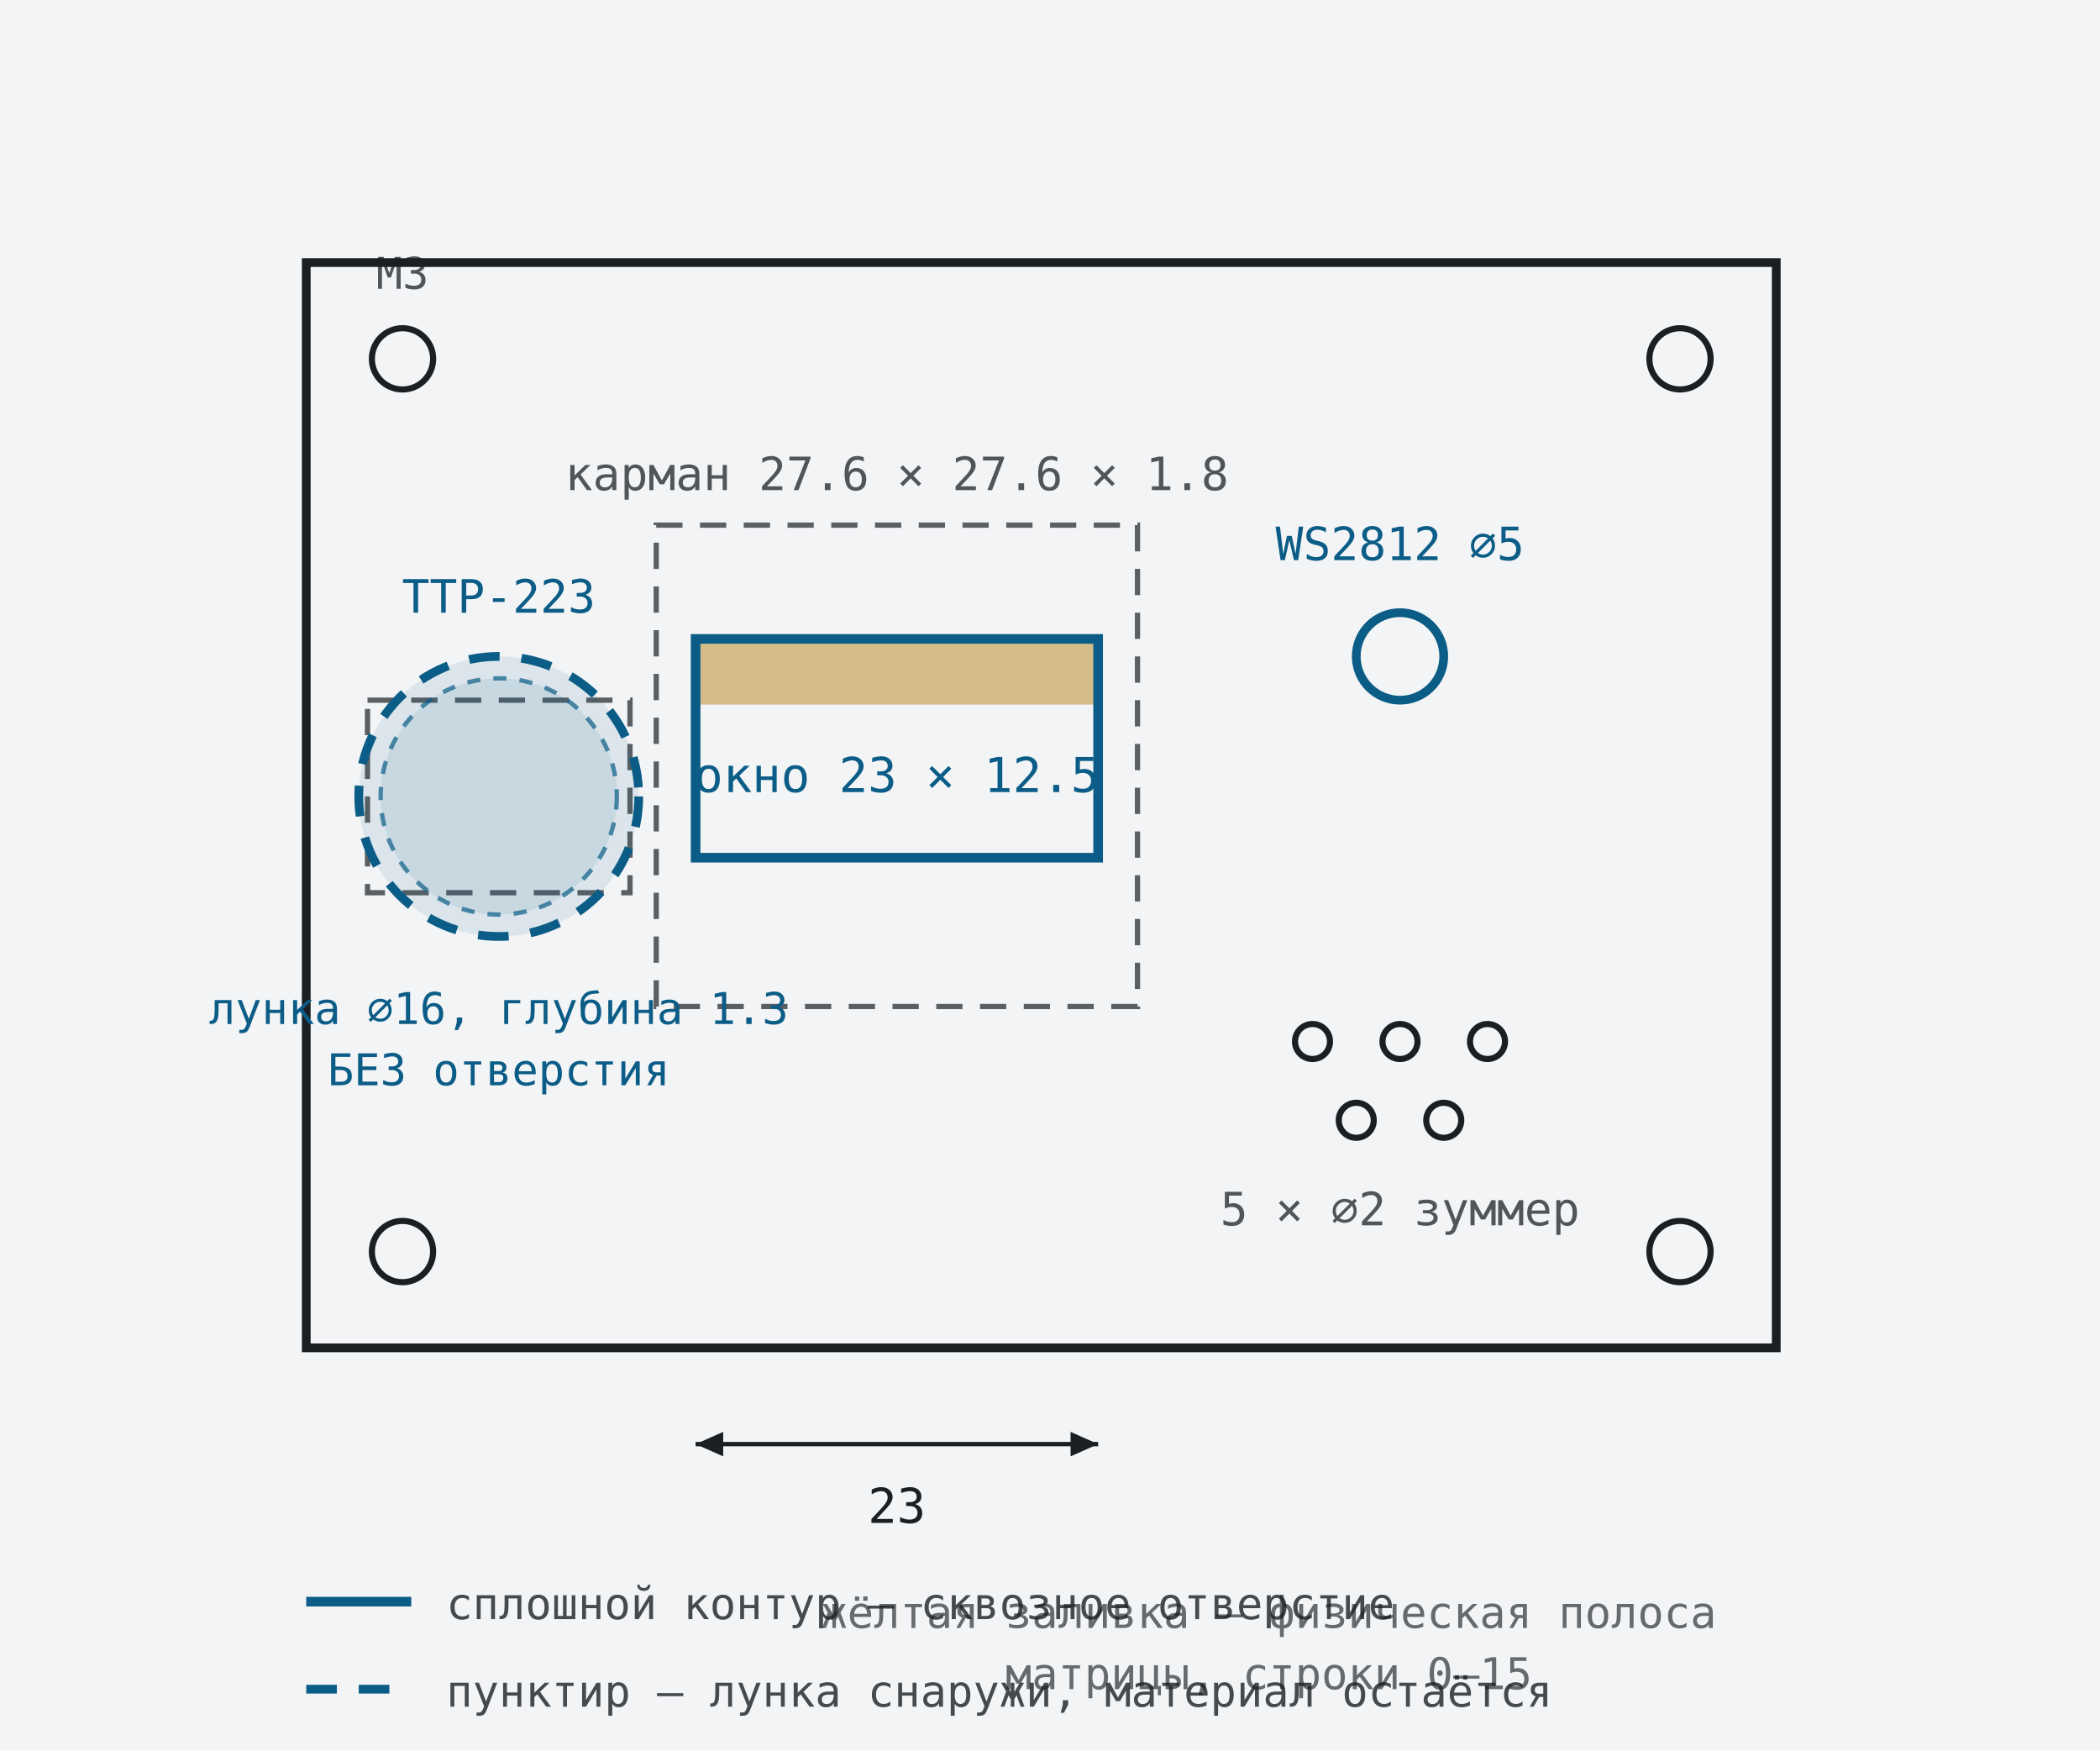
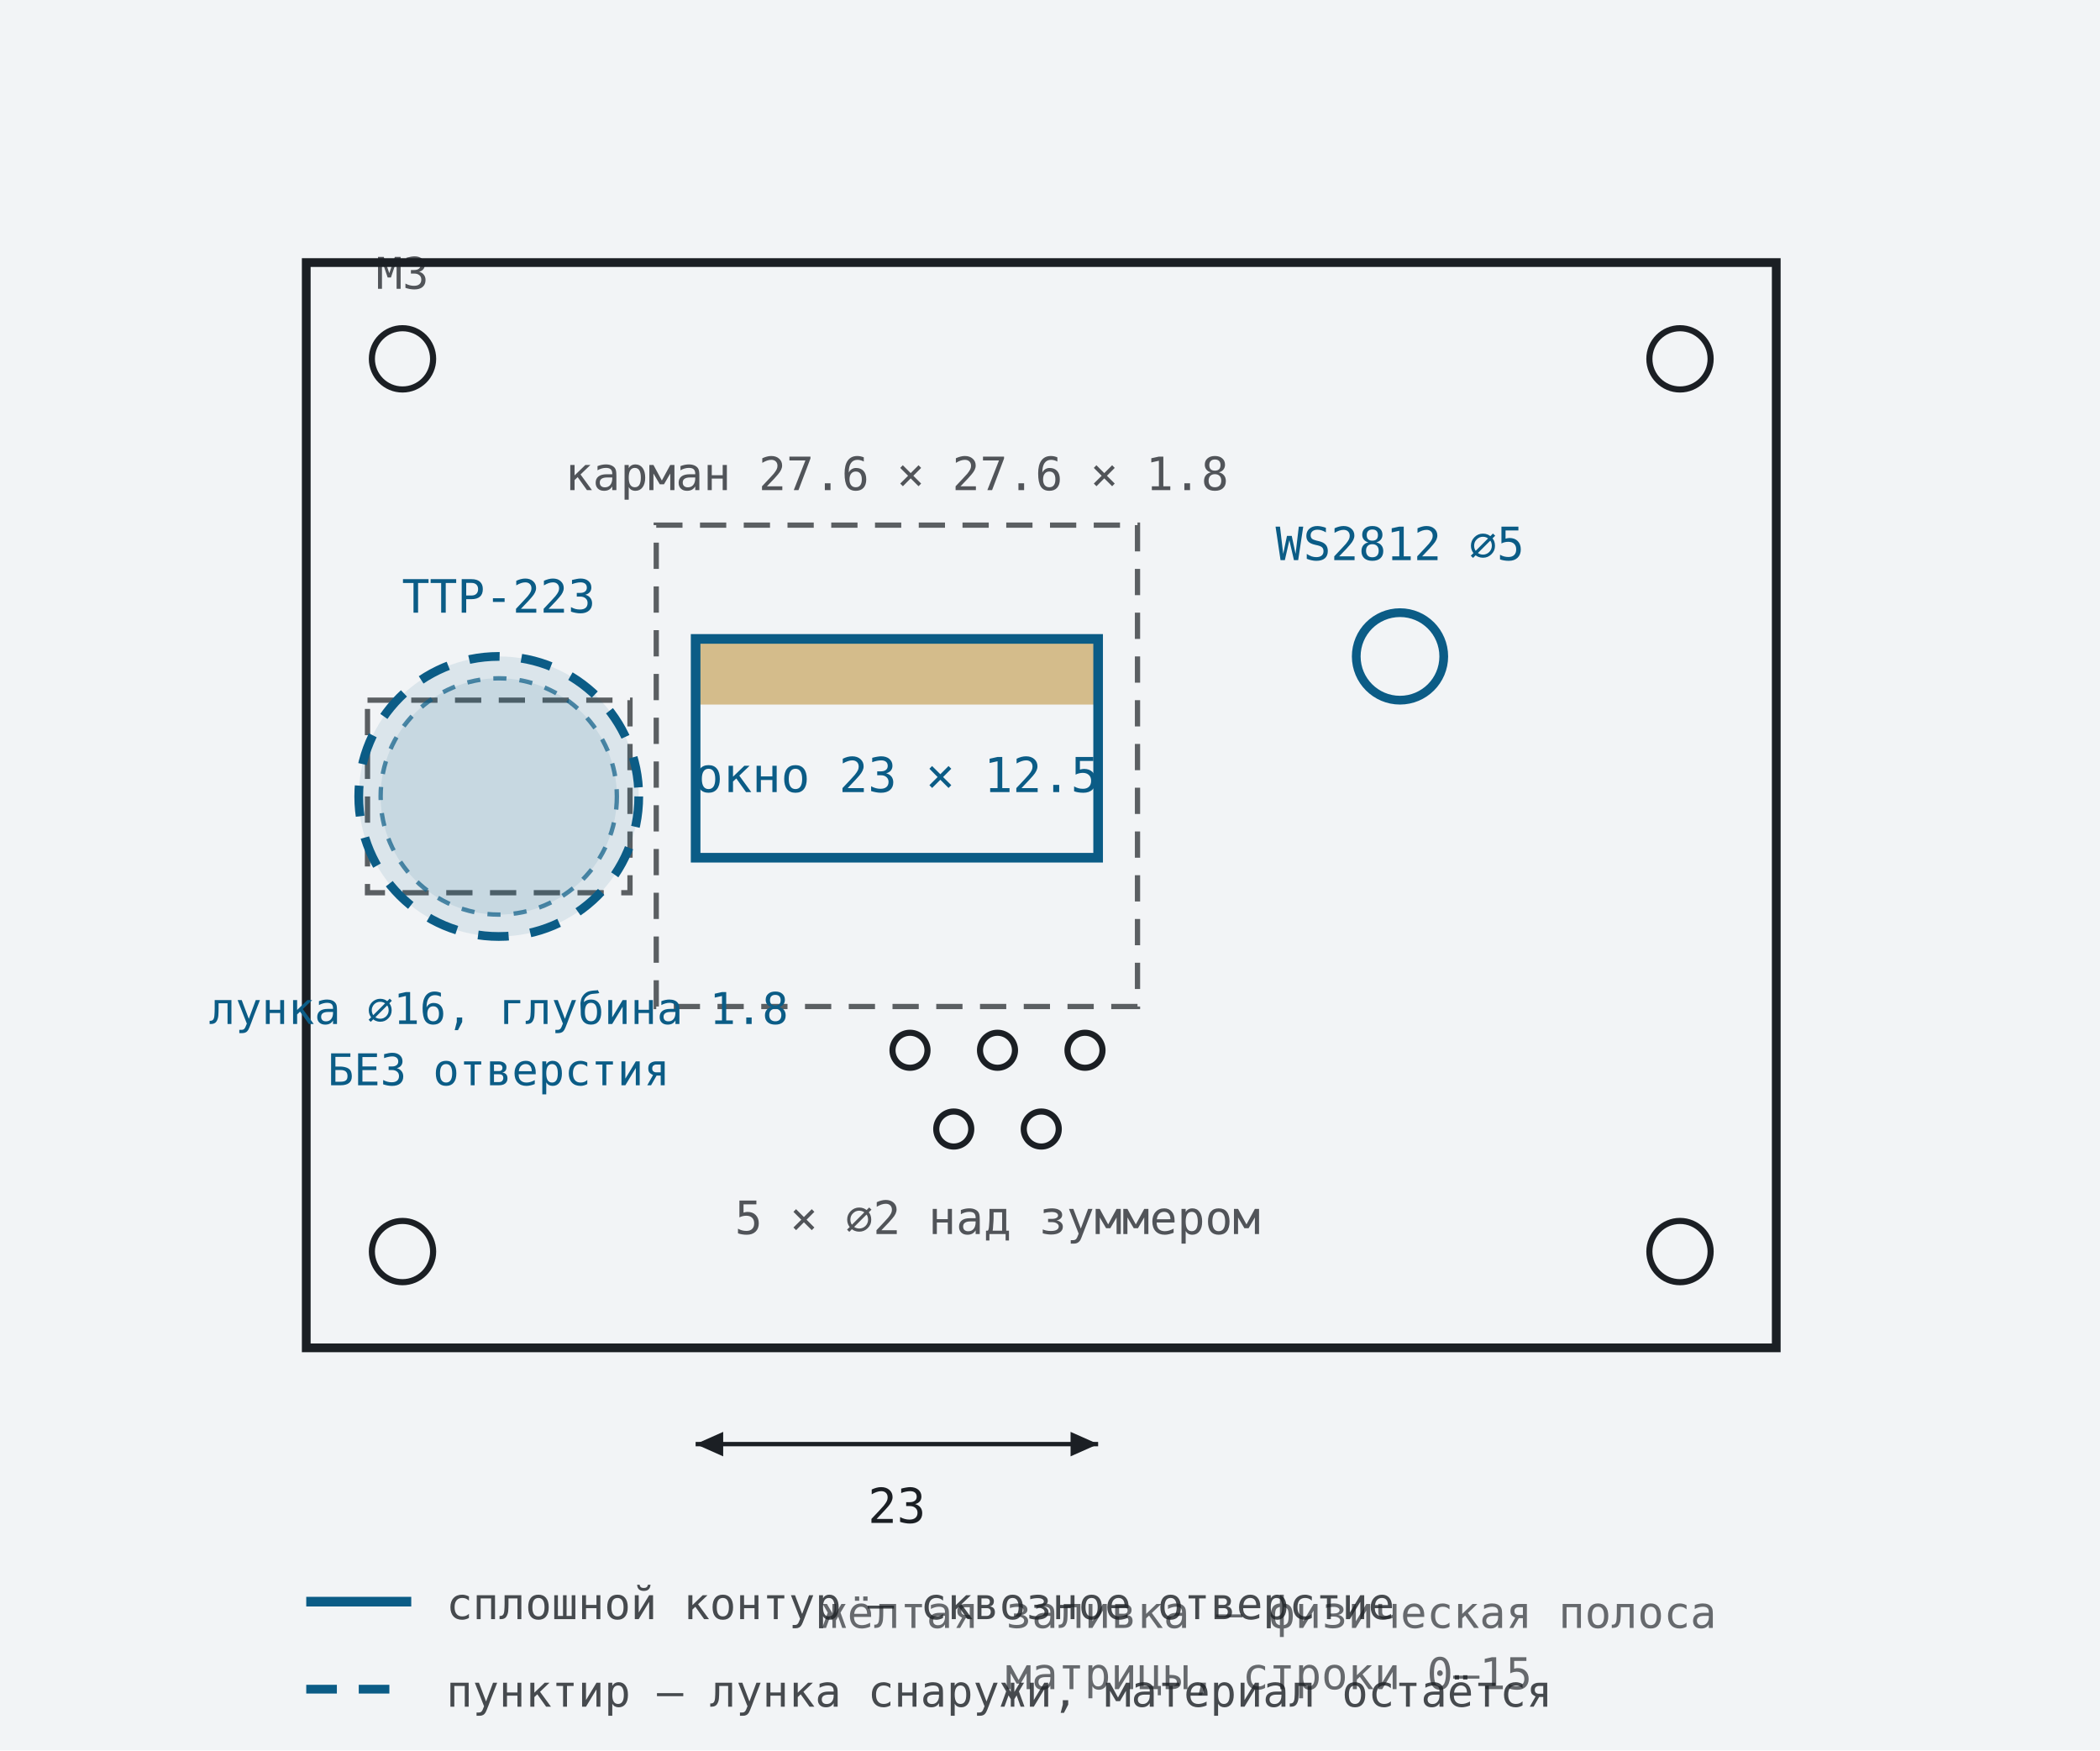
<svg xmlns="http://www.w3.org/2000/svg" viewBox="0 0 480 400" width="480" height="400" role="img" aria-label="Вид на крышку сверху: окно дисплея 23 на 12.5 мм в посадочном кармане 27.6 мм, отверстие светодиода 5 мм, решётка зуммера из пяти отверстий 2 мм, слева сенсорная зона TTP-223: лунка под палец снаружи диаметром 16 мм, отверстия нет, стенка утоньшается до 1.2 мм, четыре отверстия под винты по углам">
  <defs>
    <marker id="ar3" viewBox="0 0 10 10" refX="9" refY="5" markerWidth="7" markerHeight="7" orient="auto-start-reverse">
      <path d="M0,1 L9,5 L0,9 z" fill="#1B1F24" />
    </marker>
  </defs>
  <rect x="0" y="0" width="480" height="400" fill="#F2F4F6" />
  <rect x="70" y="60" width="336" height="248" fill="none" stroke="#1B1F24" stroke-width="2" />
  <rect x="150" y="120" width="110" height="110" fill="none" stroke="#1B1F24" stroke-width="1.2" stroke-dasharray="6 4" opacity=".7" />
  <text x="205" y="112" font-family="ui-monospace, Menlo, monospace" font-size="10.5" text-anchor="middle" fill="#1B1F24" opacity=".75">карман 27.6 × 27.6 × 1.8</text>
  <rect x="159" y="146" width="92" height="15" fill="#B07708" opacity=".45" />
  <rect x="159" y="146" width="92" height="50" fill="none" stroke="#0B5C86" stroke-width="2.2" />
  <text x="205" y="181" font-family="ui-monospace, Menlo, monospace" font-size="11" text-anchor="middle" fill="#0B5C86">окно 23 × 12.5</text>
  <circle cx="320" cy="150" r="10" fill="none" stroke="#0B5C86" stroke-width="2" />
  <text x="320" y="128" font-family="ui-monospace, Menlo, monospace" font-size="10.5" text-anchor="middle" fill="#0B5C86">WS2812 ⌀5</text>
-   <circle cx="300" cy="238" r="4" fill="none" stroke="#1B1F24" stroke-width="1.4" />
-   <circle cx="320" cy="238" r="4" fill="none" stroke="#1B1F24" stroke-width="1.4" />
-   <circle cx="340" cy="238" r="4" fill="none" stroke="#1B1F24" stroke-width="1.4" />
-   <circle cx="310" cy="256" r="4" fill="none" stroke="#1B1F24" stroke-width="1.4" />
-   <circle cx="330" cy="256" r="4" fill="none" stroke="#1B1F24" stroke-width="1.4" />
-   <text x="320" y="280" font-family="ui-monospace, Menlo, monospace" font-size="10.5" text-anchor="middle" fill="#1B1F24" opacity=".75">5 × ⌀2 зуммер</text>
+   <circle cx="208" cy="240" r="4" fill="none" stroke="#1B1F24" stroke-width="1.4" />
+   <circle cx="228" cy="240" r="4" fill="none" stroke="#1B1F24" stroke-width="1.4" />
+   <circle cx="248" cy="240" r="4" fill="none" stroke="#1B1F24" stroke-width="1.4" />
+   <circle cx="218" cy="258" r="4" fill="none" stroke="#1B1F24" stroke-width="1.4" />
+   <circle cx="238" cy="258" r="4" fill="none" stroke="#1B1F24" stroke-width="1.4" />
+   <text x="228" y="282" font-family="ui-monospace, Menlo, monospace" font-size="10.5" text-anchor="middle" fill="#1B1F24" opacity=".75">5 × ⌀2 над зуммером</text>
  <rect x="84" y="160" width="60" height="44" fill="none" stroke="#1B1F24" stroke-width="1.2" stroke-dasharray="6 4" opacity=".7" />
  <circle cx="114" cy="182" r="32" fill="#0B5C86" opacity=".10" />
  <circle cx="114" cy="182" r="27" fill="#0B5C86" opacity=".10" />
  <circle cx="114" cy="182" r="32" fill="none" stroke="#0B5C86" stroke-width="2" stroke-dasharray="7 5" />
  <circle cx="114" cy="182" r="27" fill="none" stroke="#0B5C86" stroke-width="1" stroke-dasharray="3 3" opacity=".7" />
  <text x="114" y="140" font-family="ui-monospace, Menlo, monospace" font-size="10.5" text-anchor="middle" fill="#0B5C86">TTP-223</text>
-   <text x="114" y="234" font-family="ui-monospace, Menlo, monospace" font-size="10" text-anchor="middle" fill="#0B5C86">лунка ⌀16, глубина 1.3</text>
+   <text x="114" y="234" font-family="ui-monospace, Menlo, monospace" font-size="10" text-anchor="middle" fill="#0B5C86">лунка ⌀16, глубина 1.8</text>
  <text x="114" y="248" font-family="ui-monospace, Menlo, monospace" font-size="10" text-anchor="middle" fill="#0B5C86">БЕЗ отверстия</text>
  <circle cx="92" cy="82" r="7" fill="none" stroke="#1B1F24" stroke-width="1.4" />
  <circle cx="384" cy="82" r="7" fill="none" stroke="#1B1F24" stroke-width="1.4" />
  <circle cx="92" cy="286" r="7" fill="none" stroke="#1B1F24" stroke-width="1.4" />
  <circle cx="384" cy="286" r="7" fill="none" stroke="#1B1F24" stroke-width="1.4" />
  <text x="92" y="66" font-family="ui-monospace, Menlo, monospace" font-size="10" text-anchor="middle" fill="#1B1F24" opacity=".75">M3</text>
  <line x1="159" y1="330" x2="251" y2="330" stroke="#1B1F24" stroke-width="1" marker-start="url(#ar3)" marker-end="url(#ar3)" />
  <text x="205" y="348" font-family="ui-monospace, Menlo, monospace" font-size="11" text-anchor="middle" fill="#1B1F24">23</text>
  <line x1="70" y1="366" x2="94" y2="366" stroke="#0B5C86" stroke-width="2.2" />
  <text x="102" y="370" font-family="ui-monospace, Menlo, monospace" font-size="10" fill="#1B1F24" opacity=".8">сплошной контур — сквозное отверстие</text>
  <line x1="70" y1="386" x2="94" y2="386" stroke="#0B5C86" stroke-width="2" stroke-dasharray="7 5" />
  <text x="102" y="390" font-family="ui-monospace, Menlo, monospace" font-size="10" fill="#1B1F24" opacity=".8">пунктир — лунка снаружи, материал остаётся</text>
  <text x="290" y="372" font-family="ui-monospace, Menlo, monospace" font-size="10" text-anchor="middle" fill="#1B1F24" opacity=".65">жёлтая заливка — физическая полоса</text>
  <text x="290" y="386" font-family="ui-monospace, Menlo, monospace" font-size="10" text-anchor="middle" fill="#1B1F24" opacity=".65">матрицы, строки 0–15</text>
</svg>
